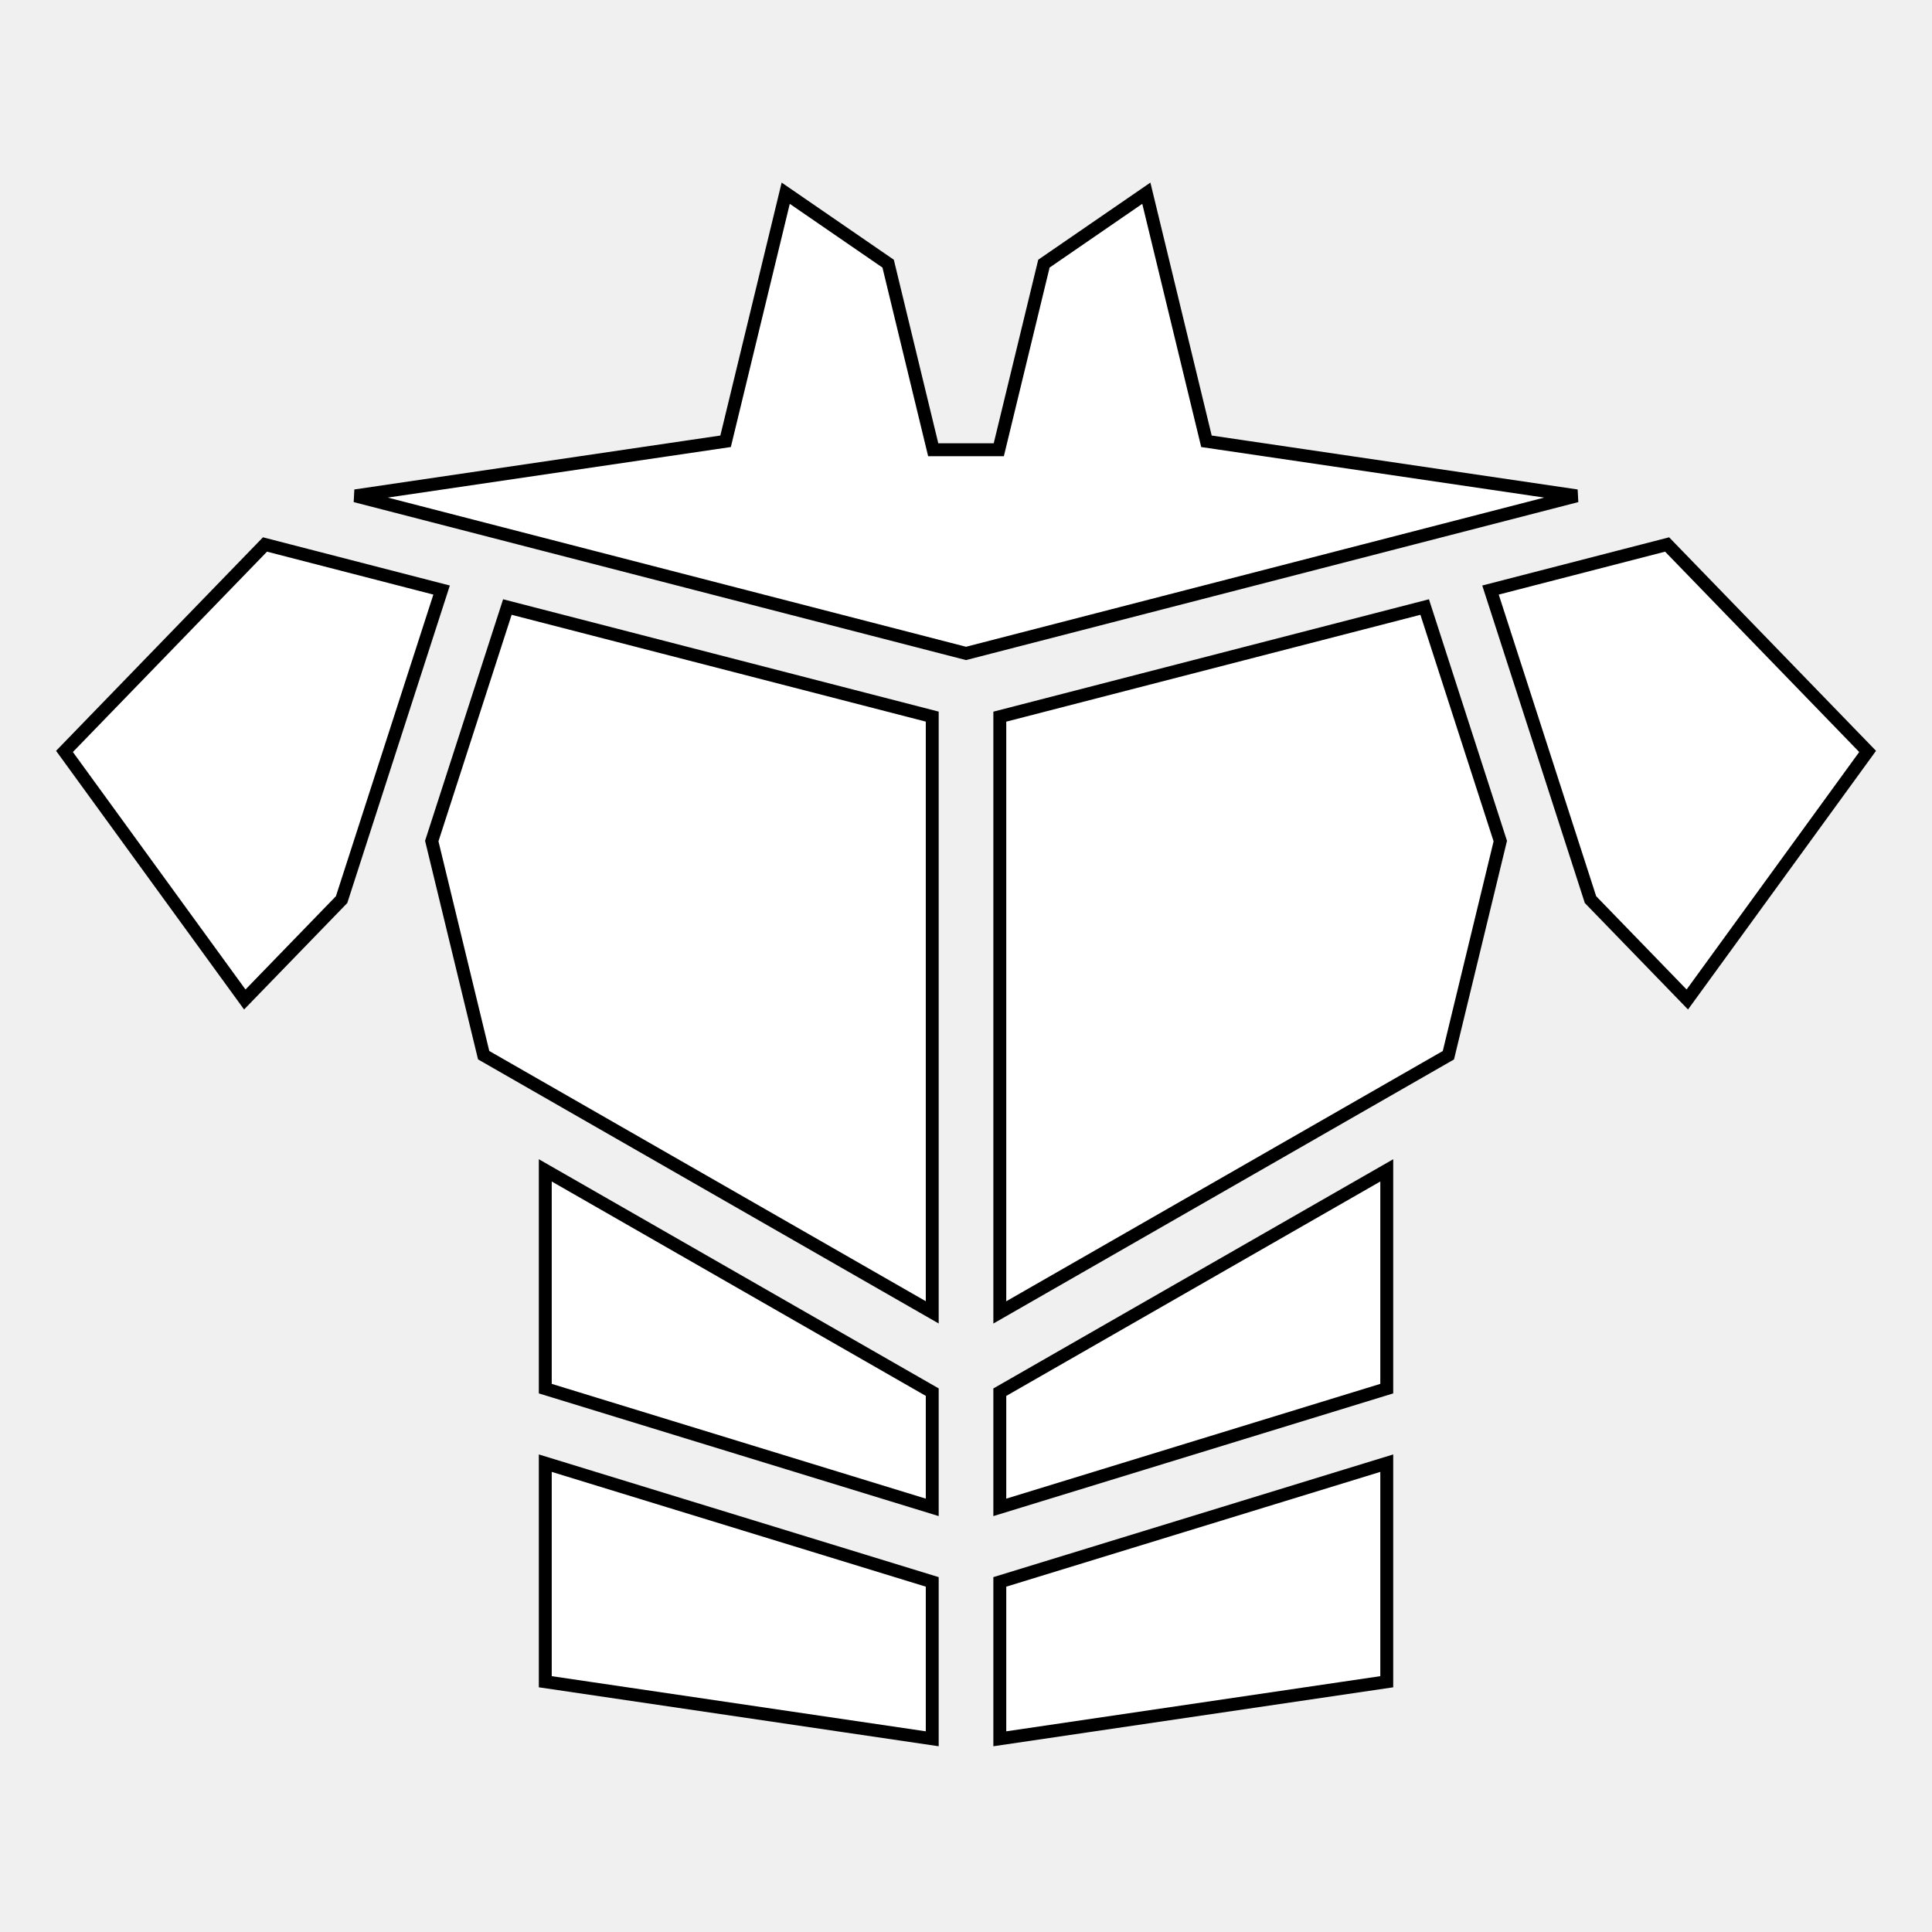
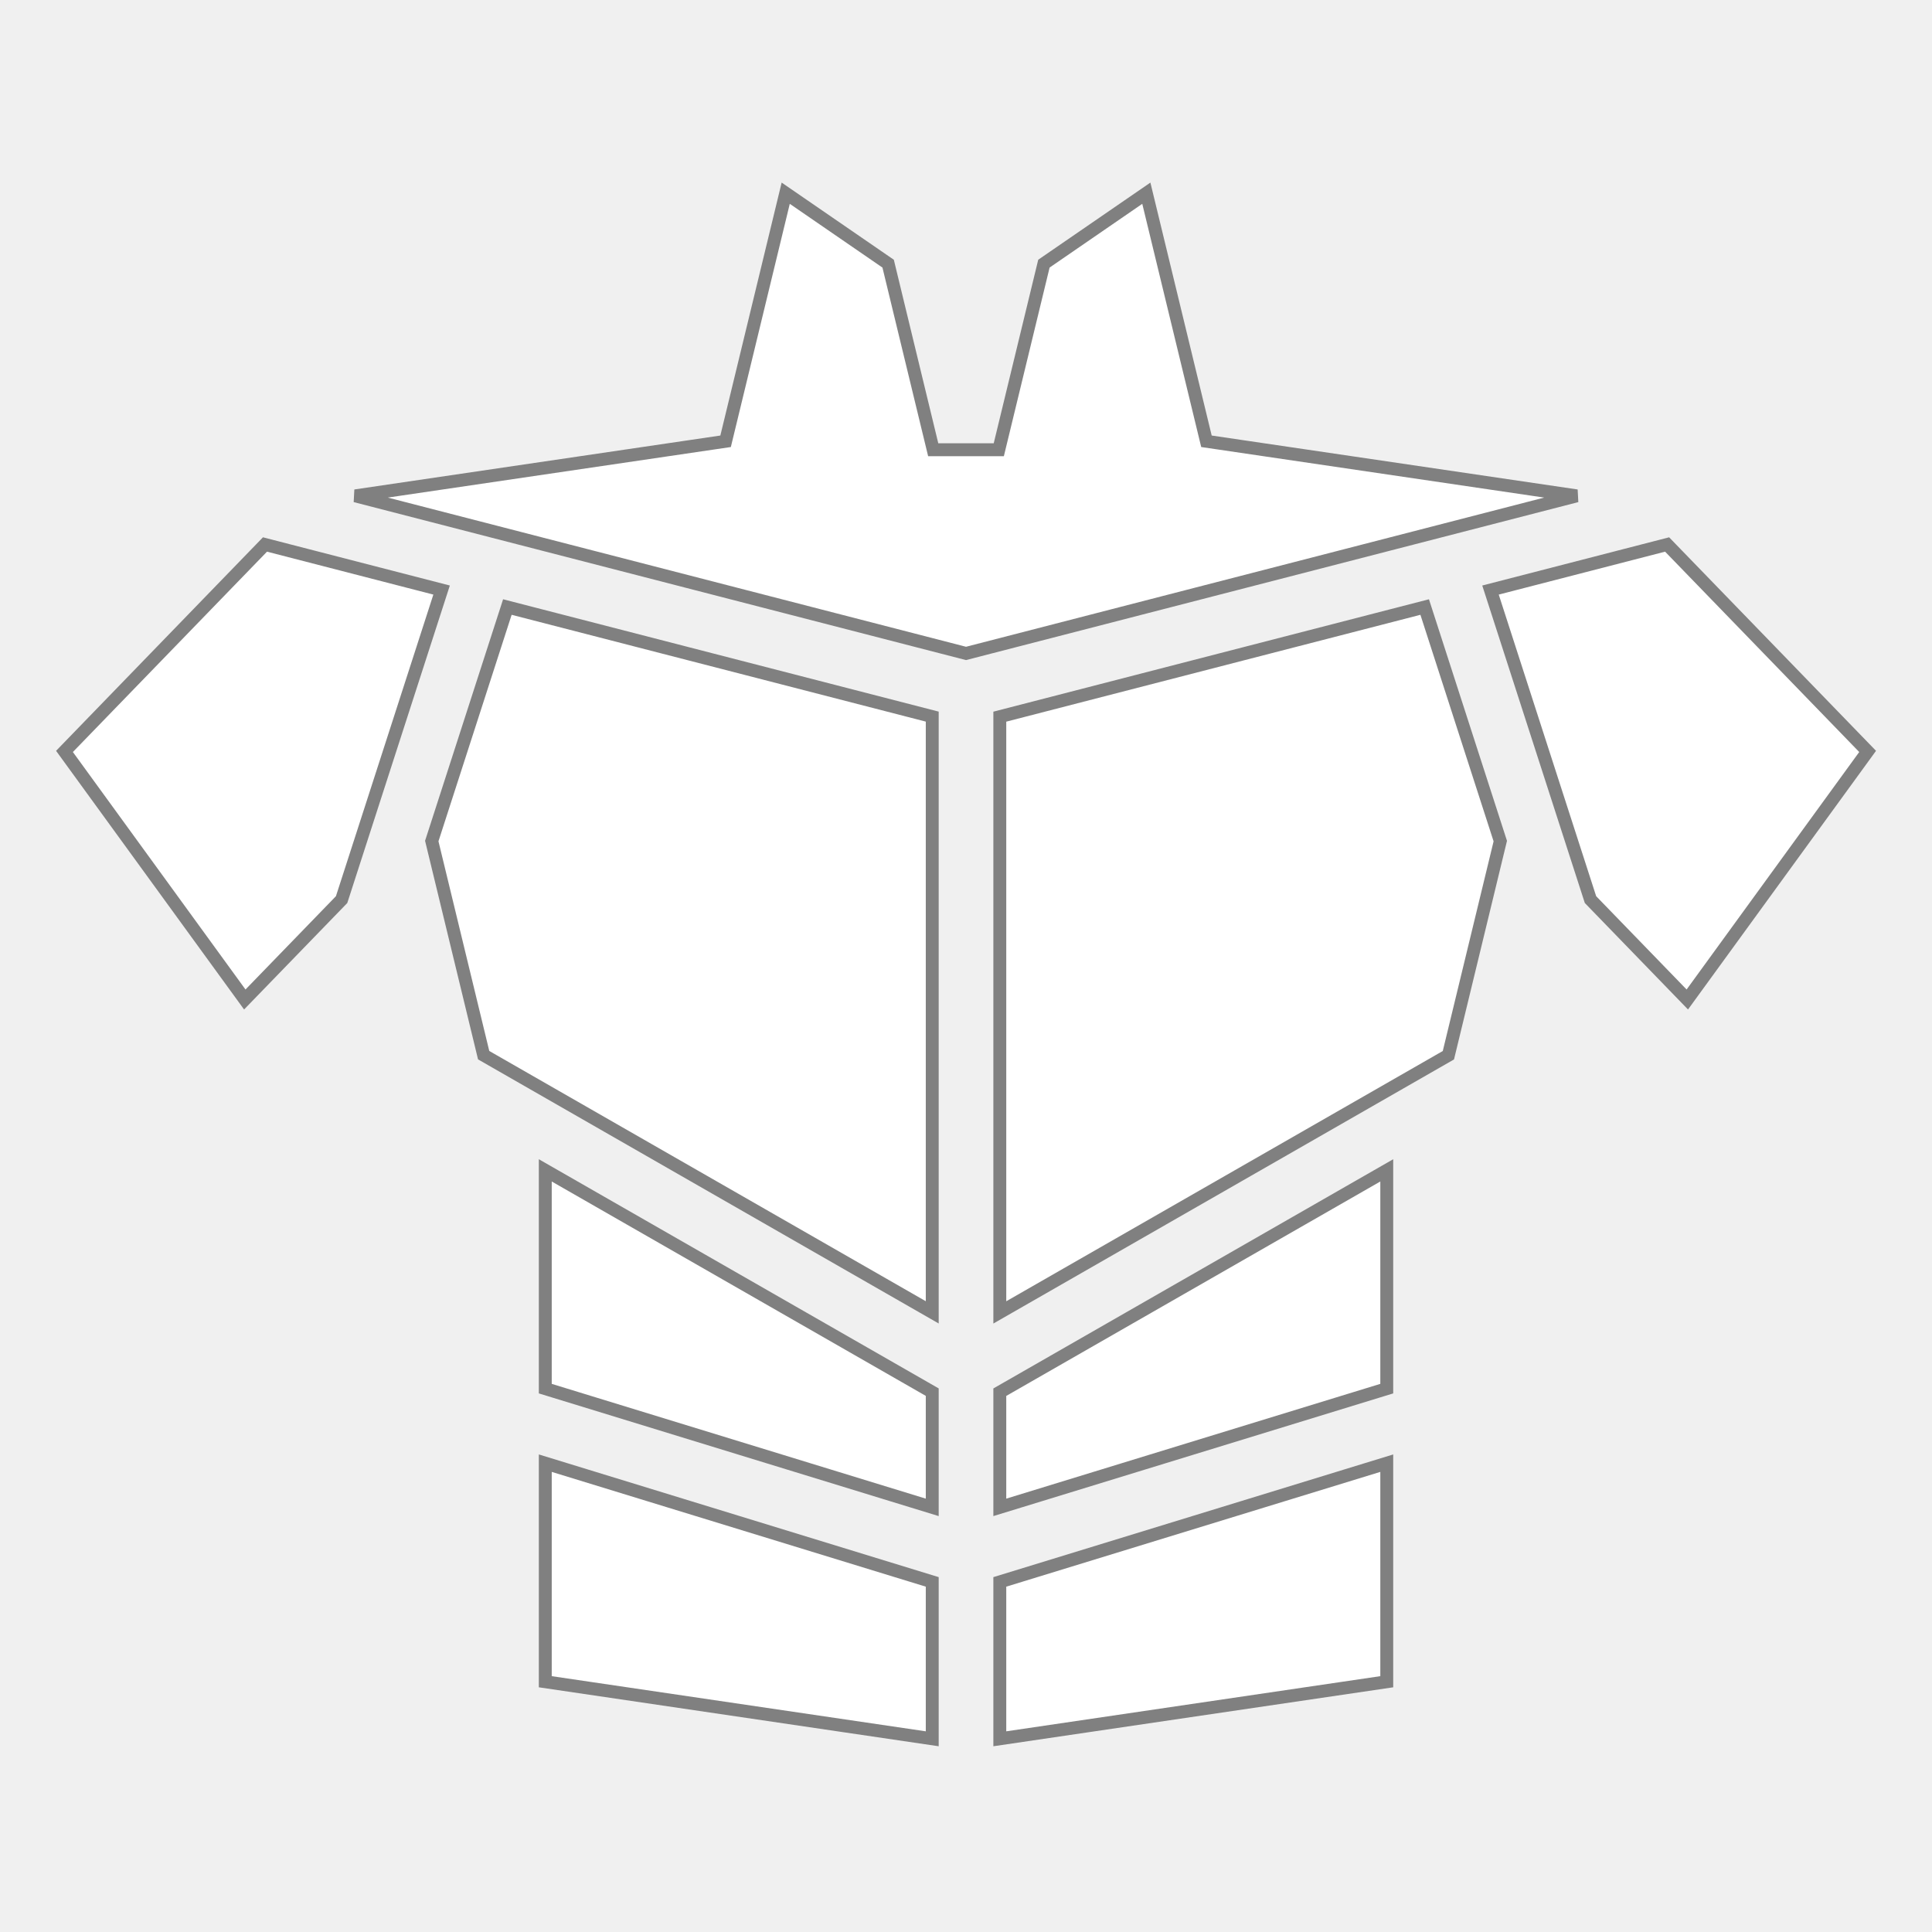
<svg xmlns="http://www.w3.org/2000/svg" width="150" height="150" viewBox="0 0 39.687 39.688" version="1.1" id="svg160">
  <defs id="defs157">
    <filter style="color-interpolation-filters:sRGB;" id="filter2414" x="-0.001" y="-0.001" width="1.002" height="1.002">
      <feColorMatrix type="hueRotate" values="180" result="color1" id="feColorMatrix2410" />
      <feColorMatrix values="-1 0 0 0 1 0 -1 0 0 1 0 0 -1 0 1 -0.21 -0.72 -0.07 2 0 " result="color2" id="feColorMatrix2412" />
    </filter>
    <filter style="color-interpolation-filters:sRGB;" id="filter1101" x="-0.004" y="-0.004" width="1.007" height="1.007">
      <feColorMatrix values="-1 0 0 0 1 0 -1 0 0 1 0 0 -1 0 1 -0.21 -0.72 -0.07 2 0 " result="color2" id="feColorMatrix1099" />
    </filter>
  </defs>
  <g id="layer1">
-     <path fill="#000000" d="M 16.14,3.969 14.905,9.065 7.298,10.186 19.844,13.423 32.389,10.186 24.783,9.065 23.548,3.969 21.444,5.416 20.517,9.239 H 19.17 L 18.244,5.416 Z m -10.697,7.216 -4.119,4.251 3.704,5.096 1.989,-2.052 2.054,-6.359 z m 28.803,0 -3.628,0.936 2.054,6.359 1.989,2.052 3.704,-5.096 z m -23.824,1.285 -1.553,4.807 1.066,4.399 9.215,5.283 V 14.721 Z m 18.844,0 -8.728,2.252 v 12.238 l 9.215,-5.283 1.066,-4.399 z m -18.065,11.572 v 4.484 l 7.949,2.439 v -2.367 z m 17.286,0 -7.949,4.557 v 2.366 l 7.949,-2.439 z M 11.201,30.057 v 4.49 l 7.949,1.172 v -3.223 z m 17.286,0 -7.949,2.439 v 3.223 l 7.949,-1.172 z" id="path1274" style="stroke-width:0.265;stroke-miterlimit:4;stroke-dasharray:none;fill:#ffffff;fill-opacity:1;stroke:#000000;stroke-opacity:1" />
+     <path fill="#000000" d="M 16.14,3.969 14.905,9.065 7.298,10.186 19.844,13.423 32.389,10.186 24.783,9.065 23.548,3.969 21.444,5.416 20.517,9.239 H 19.17 L 18.244,5.416 Z m -10.697,7.216 -4.119,4.251 3.704,5.096 1.989,-2.052 2.054,-6.359 z m 28.803,0 -3.628,0.936 2.054,6.359 1.989,2.052 3.704,-5.096 z m -23.824,1.285 -1.553,4.807 1.066,4.399 9.215,5.283 V 14.721 Z m 18.844,0 -8.728,2.252 v 12.238 l 9.215,-5.283 1.066,-4.399 z m -18.065,11.572 v 4.484 l 7.949,2.439 v -2.367 z m 17.286,0 -7.949,4.557 v 2.366 l 7.949,-2.439 z M 11.201,30.057 v 4.49 l 7.949,1.172 v -3.223 z m 17.286,0 -7.949,2.439 v 3.223 l 7.949,-1.172 z" id="path1274" style="stroke-width:0.265;stroke-miterlimit:4;stroke-dasharray:none;fill:#ffffff;fill-opacity:1;stroke:#808080;stroke-opacity:1" />
  </g>
</svg>
